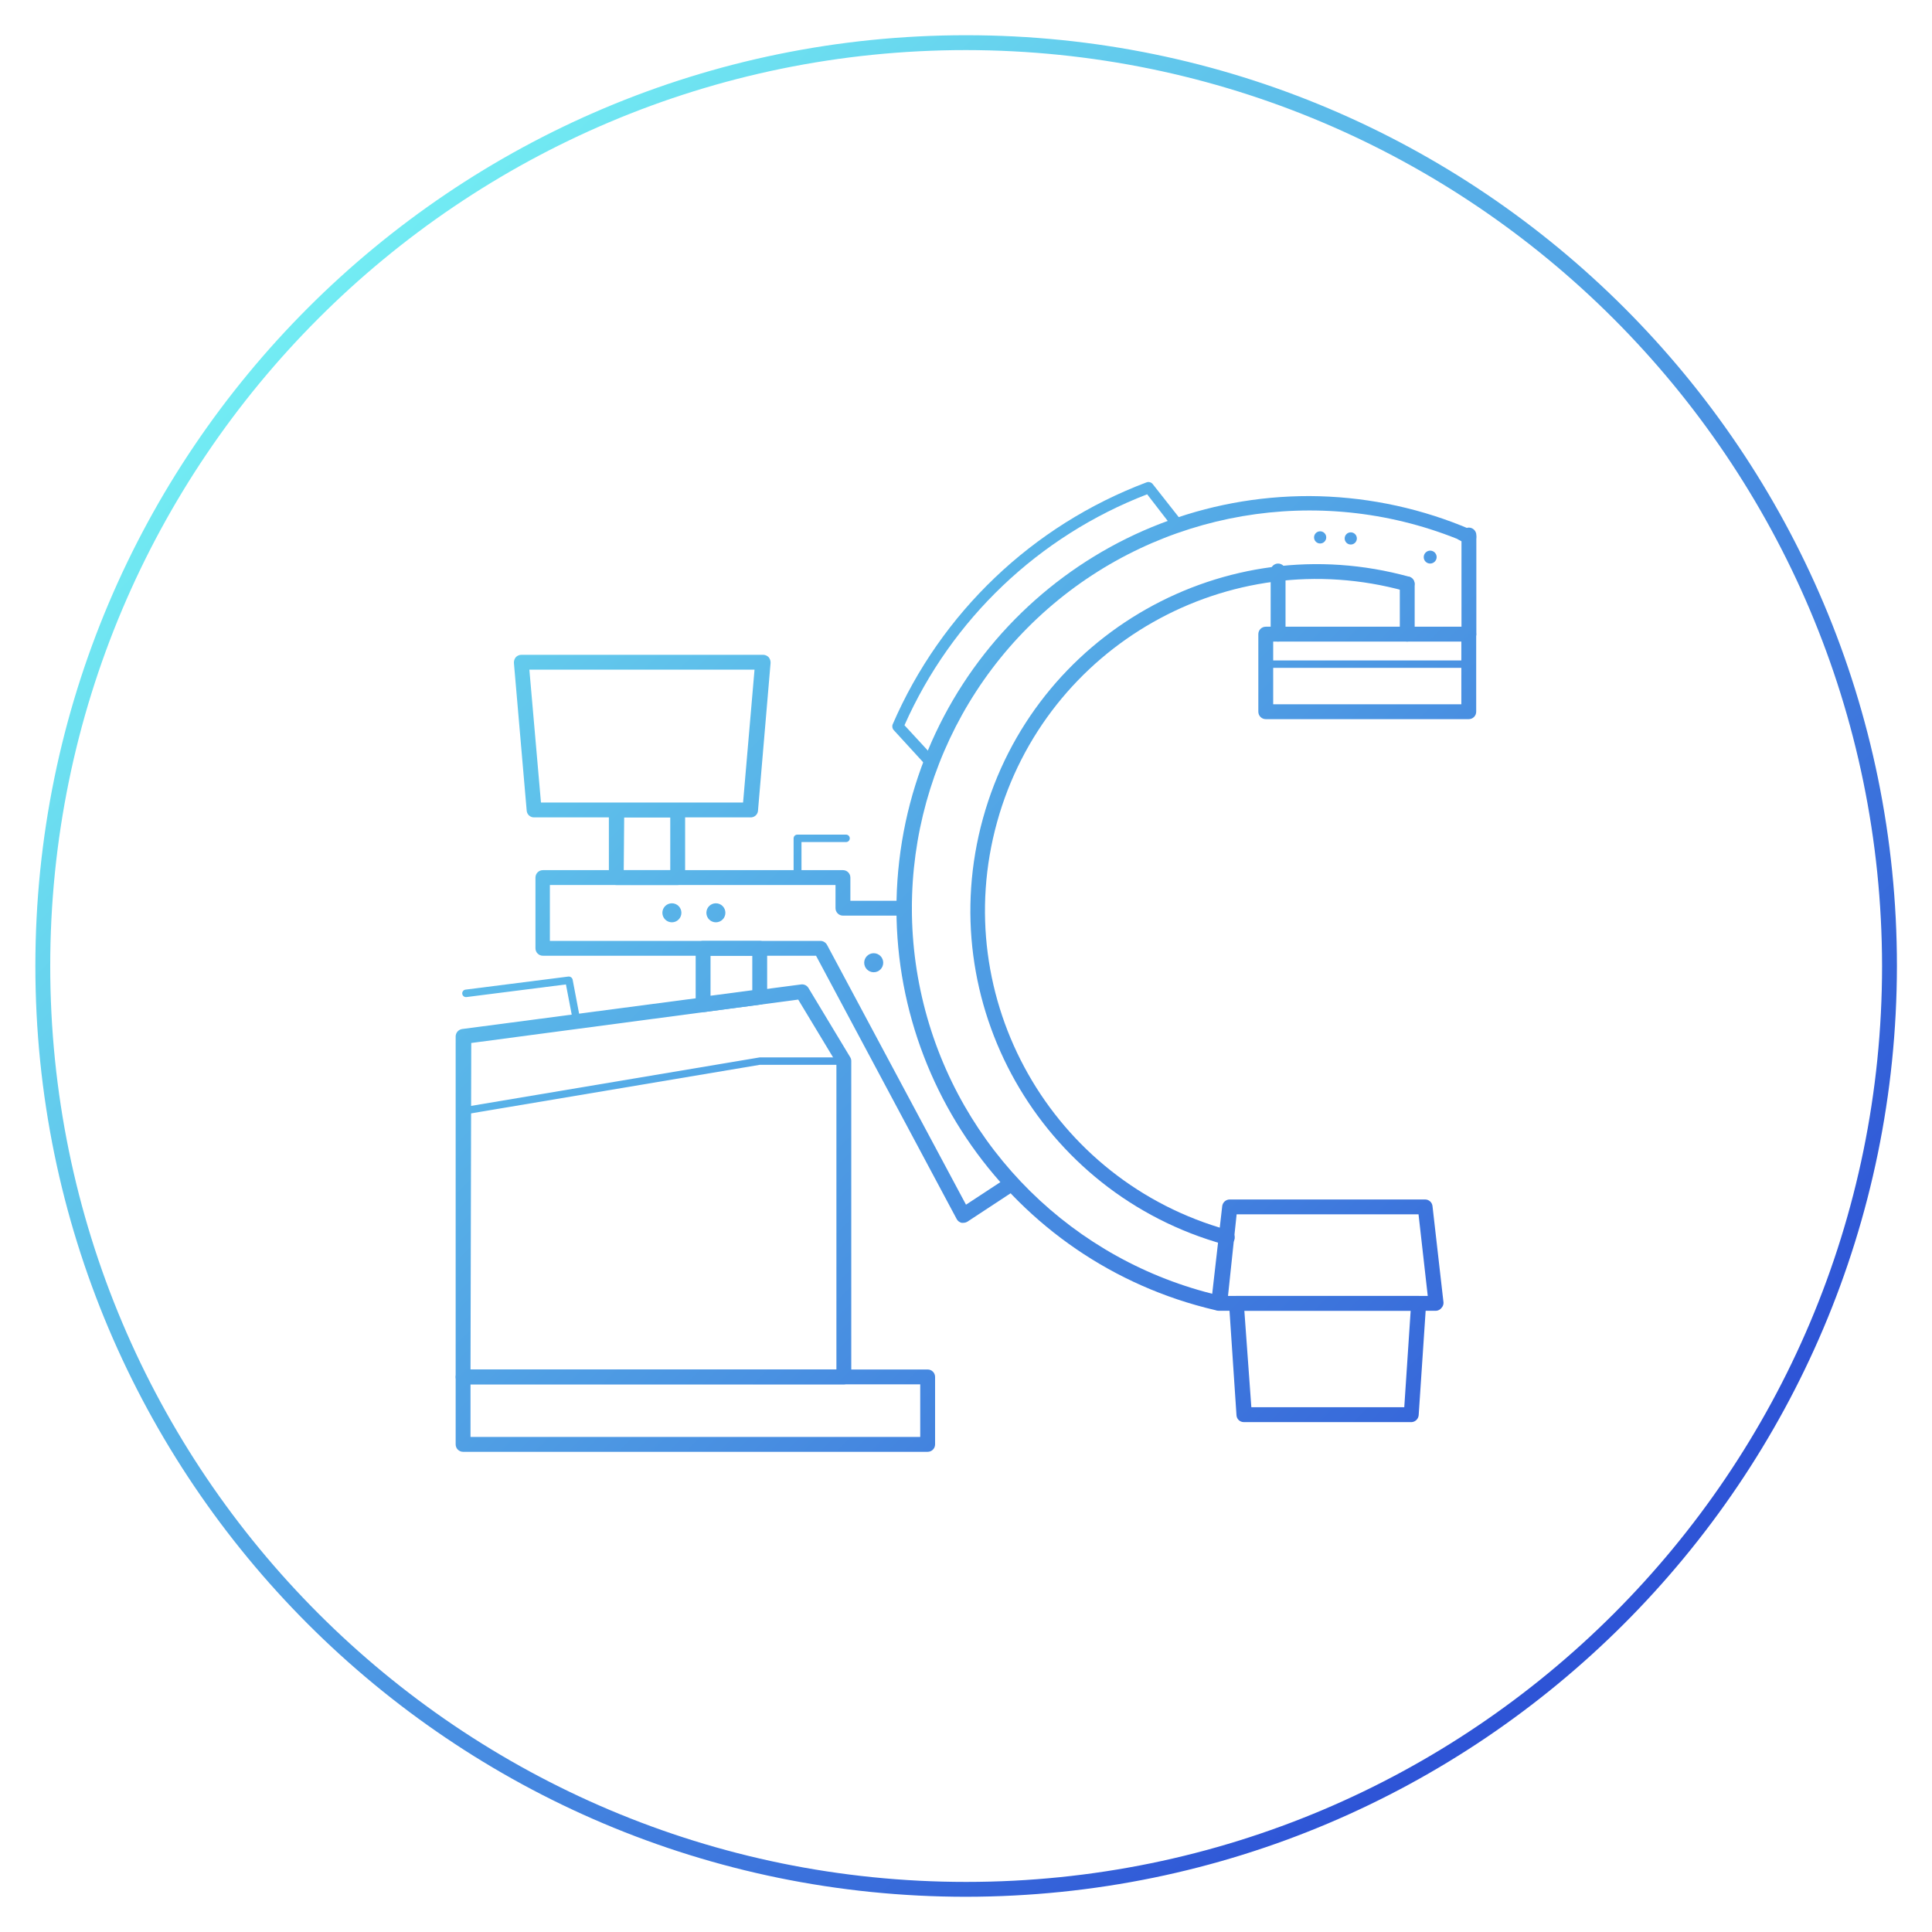
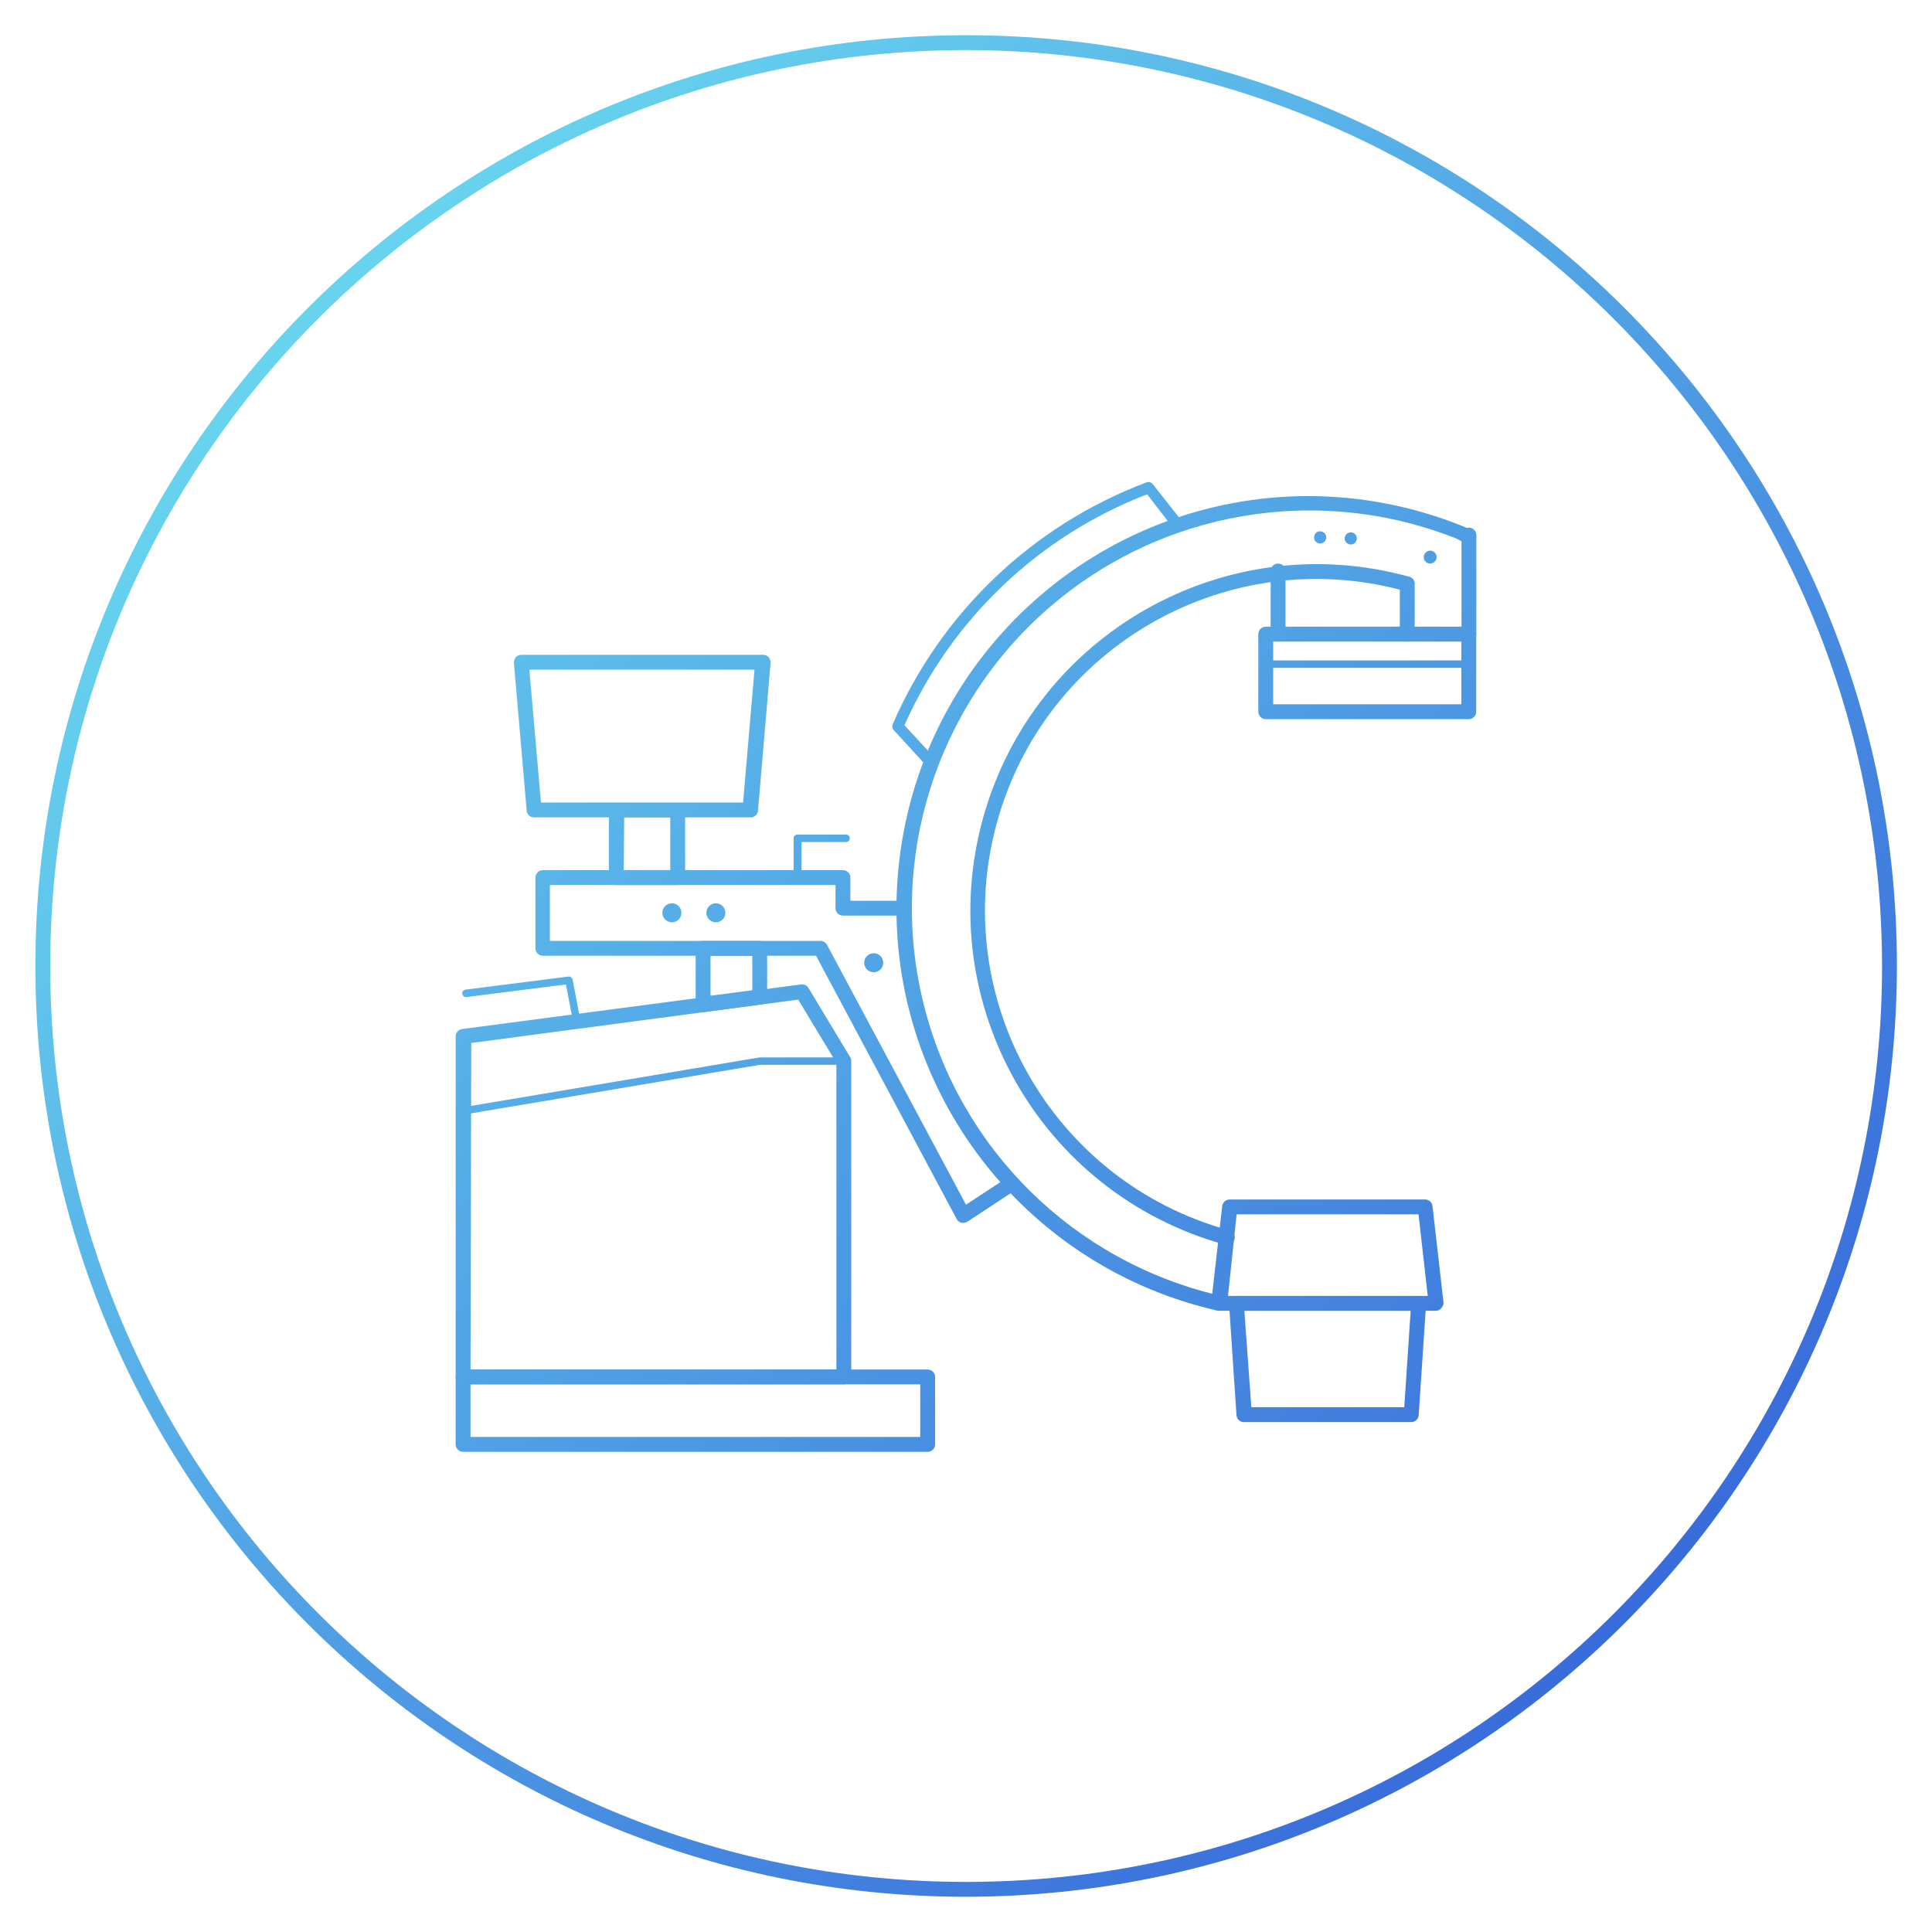
- <svg xmlns="http://www.w3.org/2000/svg" xmlns:xlink="http://www.w3.org/1999/xlink" id="Layer_1" data-name="Layer 1" viewBox="0 0 130 130">
+ <svg xmlns="http://www.w3.org/2000/svg" id="Layer_1" data-name="Layer 1" viewBox="0 0 130 130">
  <defs>
-     <style>.cls-1{fill:url(#linear-gradient);}.cls-2{fill:url(#linear-gradient-2);}.cls-3{fill:url(#linear-gradient-3);}.cls-4{fill:url(#linear-gradient-4);}.cls-5{fill:url(#linear-gradient-5);}.cls-6{fill:url(#linear-gradient-6);}.cls-7{fill:url(#linear-gradient-7);}.cls-8{fill:url(#linear-gradient-8);}.cls-9{fill:url(#linear-gradient-9);}.cls-10{fill:url(#linear-gradient-10);}.cls-11{fill:url(#linear-gradient-11);}.cls-12{fill:url(#linear-gradient-12);}.cls-13{fill:url(#linear-gradient-13);}.cls-14{fill:url(#linear-gradient-14);}.cls-15{fill:url(#linear-gradient-15);}.cls-16{fill:url(#linear-gradient-16);}.cls-17{fill:url(#linear-gradient-17);}.cls-18{fill:url(#linear-gradient-18);}.cls-19{fill:url(#linear-gradient-19);}.cls-20{fill:url(#linear-gradient-20);}.cls-21{fill:url(#linear-gradient-21);}.cls-22{fill:url(#linear-gradient-22);}.cls-23{fill:url(#linear-gradient-23);}.cls-24{fill:url(#linear-gradient-24);}.cls-25{fill:url(#linear-gradient-25);}.cls-26{fill:url(#linear-gradient-26);}</style>
-     <linearGradient id="linear-gradient" x1="20.73" y1="20.73" x2="106.61" y2="106.61" gradientUnits="userSpaceOnUse">
+     <linearGradient id="g" x1="0" y1="0" x2="130.0" y2="130.0" gradientUnits="userSpaceOnUse">
      <stop offset="0" stop-color="#72ecf3" />
      <stop offset="1" stop-color="#2e54d6" />
    </linearGradient>
-     <linearGradient id="linear-gradient-2" x1="34.72" y1="6.82" x2="120.6" y2="92.7" xlink:href="#linear-gradient" />
-     <linearGradient id="linear-gradient-3" x1="33.3" y1="8.23" x2="119.18" y2="94.11" xlink:href="#linear-gradient" />
-     <linearGradient id="linear-gradient-4" x1="33.56" y1="7.97" x2="119.44" y2="93.85" xlink:href="#linear-gradient" />
-     <linearGradient id="linear-gradient-5" x1="44.13" y1="-2.6" x2="130.01" y2="83.29" xlink:href="#linear-gradient" />
-     <linearGradient id="linear-gradient-6" x1="19.83" y1="21.7" x2="105.71" y2="107.58" xlink:href="#linear-gradient" />
-     <linearGradient id="linear-gradient-7" x1="23.02" y1="18.52" x2="108.9" y2="104.4" xlink:href="#linear-gradient" />
-     <linearGradient id="linear-gradient-8" x1="13.88" y1="27.65" x2="99.76" y2="113.53" xlink:href="#linear-gradient" />
-     <linearGradient id="linear-gradient-9" x1="2.21" y1="39.33" x2="88.09" y2="125.21" xlink:href="#linear-gradient" />
-     <linearGradient id="linear-gradient-10" x1="12.52" y1="29.01" x2="98.4" y2="114.89" xlink:href="#linear-gradient" />
-     <linearGradient id="linear-gradient-11" x1="17.8" y1="23.73" x2="103.68" y2="109.61" xlink:href="#linear-gradient" />
-     <linearGradient id="linear-gradient-12" x1="14.14" y1="27.4" x2="100.02" y2="113.28" xlink:href="#linear-gradient" />
-     <linearGradient id="linear-gradient-13" x1="6.22" y1="35.31" x2="92.11" y2="121.19" xlink:href="#linear-gradient" />
-     <linearGradient id="linear-gradient-14" x1="-3.3" y1="44.83" x2="82.58" y2="130.71" xlink:href="#linear-gradient" />
-     <linearGradient id="linear-gradient-15" x1="44.39" y1="-2.85" x2="130.27" y2="83.03" xlink:href="#linear-gradient" />
-     <linearGradient id="linear-gradient-16" x1="17.77" y1="23.76" x2="103.65" y2="109.64" xlink:href="#linear-gradient" />
-     <linearGradient id="linear-gradient-17" x1="14.14" y1="27.39" x2="100.03" y2="113.27" xlink:href="#linear-gradient" />
-     <linearGradient id="linear-gradient-18" x1="12.66" y1="28.87" x2="98.54" y2="114.75" xlink:href="#linear-gradient" />
-     <linearGradient id="linear-gradient-19" x1="4.99" y1="36.55" x2="90.87" y2="122.43" xlink:href="#linear-gradient" />
-     <linearGradient id="linear-gradient-20" x1="19.55" y1="21.99" x2="105.43" y2="107.87" xlink:href="#linear-gradient" />
-     <linearGradient id="linear-gradient-21" x1="50.51" y1="-8.98" x2="136.39" y2="76.91" xlink:href="#linear-gradient" />
-     <linearGradient id="linear-gradient-22" x1="47.62" y1="-6.09" x2="133.5" y2="79.79" xlink:href="#linear-gradient" />
-     <linearGradient id="linear-gradient-23" x1="50.14" y1="-8.6" x2="136.02" y2="77.28" xlink:href="#linear-gradient" />
-     <linearGradient id="linear-gradient-24" x1="48.1" y1="-6.57" x2="133.98" y2="79.32" xlink:href="#linear-gradient" />
-     <linearGradient id="linear-gradient-25" x1="47.1" y1="-5.57" x2="132.98" y2="80.31" xlink:href="#linear-gradient" />
-     <linearGradient id="linear-gradient-26" x1="43.5" y1="-1.96" x2="129.38" y2="83.92" xlink:href="#linear-gradient" />
  </defs>
-   <path class="cls-1" d="M65,127.63A62.63,62.63,0,1,1,127.64,65,62.7,62.7,0,0,1,65,127.63ZM65,3.37A61.63,61.63,0,1,0,126.64,65,61.7,61.7,0,0,0,65,3.37Z" />
-   <path class="cls-2" d="M62.7,51.74a.39.39,0,0,1-.28-.12l-2.28-2.49a.37.37,0,0,1-.07-.4A30.22,30.22,0,0,1,77.14,32.46a.37.37,0,0,1,.43.12l2,2.54a.36.36,0,0,1-.07.52.37.37,0,0,1-.52-.06l-1.79-2.32A29.45,29.45,0,0,0,60.86,48.8L63,51.12a.37.37,0,0,1,0,.52A.35.35,0,0,1,62.7,51.74Z" />
-   <path class="cls-3" d="M82.52,83.74l-.13,0A23.31,23.31,0,1,1,94.83,38.81a.5.5,0,0,1,.33.62.49.49,0,0,1-.62.34,22.3,22.3,0,1,0-11.9,43,.5.5,0,0,1-.12,1Z" />
-   <path class="cls-4" d="M81.86,88.15l-.11,0a27.75,27.75,0,0,1,6.37-54.77,27.89,27.89,0,0,1,10.24,2l.67.28a.51.51,0,0,1,.27.65.5.5,0,0,1-.66.27L98,36.24A26.76,26.76,0,1,0,82,87.16a.5.5,0,0,1,.37.6A.5.5,0,0,1,81.86,88.15Z" />
-   <path class="cls-5" d="M98.83,48.39H85.17a.5.5,0,0,1-.5-.5V42.67a.5.5,0,0,1,.5-.5H98.83a.5.5,0,0,1,.5.5v5.22A.5.5,0,0,1,98.83,48.39Zm-13.16-1H98.33V43.17H85.67Z" />
-   <path class="cls-6" d="M95,95.69H83.69a.49.49,0,0,1-.49-.47l-.5-7.49a.51.51,0,0,1,.13-.37.52.52,0,0,1,.37-.16H95.46a.5.5,0,0,1,.36.16.52.52,0,0,1,.14.37l-.5,7.49A.51.51,0,0,1,95,95.69Zm-10.8-1H94.49l.43-6.49H83.73Z" />
-   <path class="cls-7" d="M96.63,88.2H82a.48.48,0,0,1-.37-.17.49.49,0,0,1-.13-.39l.74-6.48a.51.51,0,0,1,.5-.45H95.89a.5.5,0,0,1,.5.45l.74,6.48A.49.49,0,0,1,97,88,.5.5,0,0,1,96.63,88.2Zm-14-1H96.07l-.62-5.49H83.21Z" />
-   <path class="cls-8" d="M64.82,82.28l-.12,0a.51.51,0,0,1-.32-.24L54.91,64.31H36.53a.5.5,0,0,1-.5-.5V59.05a.5.5,0,0,1,.5-.5H56.72a.5.5,0,0,1,.5.5v1.56h3.64a.5.5,0,0,1,.5.5.5.5,0,0,1-.5.5H56.72a.5.5,0,0,1-.5-.5V59.55H37v3.76H55.21a.52.52,0,0,1,.44.27L65,81.06l2.79-1.83a.5.5,0,0,1,.69.14.51.51,0,0,1-.14.7L65.1,82.2A.54.54,0,0,1,64.82,82.28Z" />
-   <path class="cls-9" d="M56.78,93.15H31.16a.5.5,0,0,1-.5-.5V69.74a.51.51,0,0,1,.44-.5l22.81-3a.5.5,0,0,1,.49.24l2.81,4.66a.48.48,0,0,1,.07.26V92.65A.5.5,0,0,1,56.78,93.15Zm-25.12-1H56.28V71.52l-2.57-4.26-22,2.92Z" />
-   <path class="cls-10" d="M47.31,68.1a.49.49,0,0,1-.5-.5V63.81a.5.5,0,0,1,.5-.5h3.81a.5.5,0,0,1,.5.5V67.1a.49.49,0,0,1-.43.49l-3.81.51Zm3.81-1h0Zm-3.31-2.79V67l2.81-.37V64.31Z" />
-   <path class="cls-11" d="M50.49,55H35.94a.49.49,0,0,1-.5-.45l-.86-9.94a.56.56,0,0,1,.13-.39.52.52,0,0,1,.37-.16H51.35a.52.52,0,0,1,.37.16.56.56,0,0,1,.13.39L51,54.59A.49.49,0,0,1,50.49,55ZM36.4,54H50l.77-8.94H35.62Z" />
-   <path class="cls-12" d="M45.6,59.55H41.47a.51.51,0,0,1-.5-.5V54.54a.51.51,0,0,1,.5-.5H45.6a.51.51,0,0,1,.5.5v4.51A.51.51,0,0,1,45.6,59.55Zm-3.63-1H45.1V55H42Z" />
-   <path class="cls-13" d="M31.16,75a.26.26,0,0,1-.25-.2.25.25,0,0,1,.21-.29l20-3.36h5.7a.25.25,0,0,1,0,.5H51.12L31.2,75Z" />
-   <path class="cls-14" d="M62.42,97.69H31.16a.5.5,0,0,1-.5-.5V92.65a.51.51,0,0,1,.5-.5H62.42a.5.5,0,0,1,.5.5v4.54A.5.5,0,0,1,62.42,97.69Zm-30.76-1H61.92V93.15H31.66Z" />
-   <path class="cls-15" d="M98.7,44.94H85.17a.25.25,0,0,1-.25-.25.25.25,0,0,1,.25-.25H98.7a.26.26,0,0,1,.25.25A.25.25,0,0,1,98.7,44.94Z" />
-   <path class="cls-16" d="M58.79,65.42a.64.64,0,0,1-.64-.64.64.64,0,0,1,1.28,0A.64.64,0,0,1,58.79,65.42Z" />
-   <path class="cls-17" d="M48.17,62.06a.64.64,0,0,1,0-1.28.64.64,0,0,1,0,1.28Z" />
-   <path class="cls-18" d="M45.21,62.06a.64.64,0,1,1,.64-.64A.64.64,0,0,1,45.21,62.06Z" />
-   <path class="cls-19" d="M38.82,69a.26.26,0,0,1-.25-.21l-.49-2.55-6.69.85a.25.25,0,0,1-.07-.5l6.93-.88a.27.27,0,0,1,.28.2l.53,2.79a.24.24,0,0,1-.2.29Z" />
-   <path class="cls-20" d="M53.65,59.3a.25.25,0,0,1-.25-.25V56.41a.25.25,0,0,1,.25-.25h3.28a.25.25,0,1,1,0,.5h-3v2.39A.26.26,0,0,1,53.65,59.3Z" />
-   <path class="cls-21" d="M98.84,43.17a.5.5,0,0,1-.5-.5V36a.5.5,0,0,1,.5-.5.51.51,0,0,1,.5.5v6.63A.51.51,0,0,1,98.84,43.17Z" />
-   <path class="cls-22" d="M94.69,43.17a.5.5,0,0,1-.5-.5V39.29a.5.5,0,1,1,1,0v3.38A.5.5,0,0,1,94.69,43.17Z" />
-   <path class="cls-23" d="M96.23,37.92a.43.43,0,0,1-.43-.43.44.44,0,0,1,.43-.44.44.44,0,0,1,.44.44A.44.44,0,0,1,96.23,37.92Z" />
-   <path class="cls-24" d="M90.89,36.64a.41.41,0,1,1,0-.82.41.41,0,0,1,0,.82Z" />
-   <path class="cls-25" d="M88.83,36.57a.41.41,0,1,1,0-.82.41.41,0,0,1,0,.82Z" />
-   <path class="cls-26" d="M86,43.17a.5.5,0,0,1-.5-.5V38.42a.5.5,0,0,1,.5-.5.5.5,0,0,1,.5.5v4.25A.51.51,0,0,1,86,43.17Z" />
+   <path fill="url(#g)" d="M65,127.63A62.63,62.63,0,1,1,127.64,65,62.7,62.7,0,0,1,65,127.63ZM65,3.37A61.63,61.63,0,1,0,126.64,65,61.7,61.7,0,0,0,65,3.37Z" />
+   <path fill="url(#g)" d="M62.7,51.74a.39.39,0,0,1-.28-.12l-2.28-2.49a.37.37,0,0,1-.07-.4A30.22,30.22,0,0,1,77.14,32.46a.37.37,0,0,1,.43.12l2,2.54a.36.36,0,0,1-.07.52.37.37,0,0,1-.52-.06l-1.79-2.32A29.45,29.45,0,0,0,60.86,48.8L63,51.12a.37.37,0,0,1,0,.52A.35.35,0,0,1,62.7,51.74Z" />
+   <path fill="url(#g)" d="M82.52,83.74l-.13,0A23.31,23.31,0,1,1,94.83,38.81a.5.5,0,0,1,.33.62.49.49,0,0,1-.62.34,22.3,22.3,0,1,0-11.9,43,.5.5,0,0,1-.12,1Z" />
+   <path fill="url(#g)" d="M81.86,88.15l-.11,0a27.75,27.75,0,0,1,6.37-54.77,27.89,27.89,0,0,1,10.24,2l.67.28a.51.51,0,0,1,.27.65.5.5,0,0,1-.66.27L98,36.24A26.76,26.76,0,1,0,82,87.16a.5.5,0,0,1,.37.6A.5.5,0,0,1,81.86,88.15Z" />
+   <path fill="url(#g)" d="M98.83,48.39H85.17a.5.5,0,0,1-.5-.5V42.67a.5.5,0,0,1,.5-.5H98.83a.5.5,0,0,1,.5.5v5.22A.5.5,0,0,1,98.83,48.39Zm-13.16-1H98.33V43.17H85.67Z" />
+   <path fill="url(#g)" d="M95,95.69H83.69a.49.49,0,0,1-.49-.47l-.5-7.49a.51.51,0,0,1,.13-.37.52.52,0,0,1,.37-.16H95.46a.5.5,0,0,1,.36.16.52.52,0,0,1,.14.37l-.5,7.49A.51.51,0,0,1,95,95.69Zm-10.8-1H94.49l.43-6.49H83.73Z" />
+   <path fill="url(#g)" d="M96.63,88.2H82a.48.48,0,0,1-.37-.17.49.49,0,0,1-.13-.39l.74-6.48a.51.51,0,0,1,.5-.45H95.89a.5.5,0,0,1,.5.45l.74,6.48A.49.49,0,0,1,97,88,.5.5,0,0,1,96.63,88.2Zm-14-1H96.07l-.62-5.49H83.21Z" />
+   <path fill="url(#g)" d="M64.82,82.28l-.12,0a.51.51,0,0,1-.32-.24L54.91,64.31H36.53a.5.5,0,0,1-.5-.5V59.05a.5.5,0,0,1,.5-.5H56.72a.5.5,0,0,1,.5.5v1.56h3.64a.5.5,0,0,1,.5.5.5.5,0,0,1-.5.5H56.72a.5.5,0,0,1-.5-.5V59.55H37v3.76H55.21a.52.52,0,0,1,.44.27L65,81.06l2.79-1.83a.5.5,0,0,1,.69.14.51.51,0,0,1-.14.7L65.1,82.2A.54.54,0,0,1,64.82,82.28Z" />
+   <path fill="url(#g)" d="M56.78,93.15H31.16a.5.5,0,0,1-.5-.5V69.74a.51.51,0,0,1,.44-.5l22.81-3a.5.5,0,0,1,.49.24l2.81,4.66a.48.48,0,0,1,.07.26V92.65A.5.5,0,0,1,56.78,93.15Zm-25.12-1H56.28V71.52l-2.57-4.26-22,2.92Z" />
+   <path fill="url(#g)" d="M47.31,68.1a.49.49,0,0,1-.5-.5V63.81a.5.5,0,0,1,.5-.5h3.81a.5.5,0,0,1,.5.5V67.1a.49.49,0,0,1-.43.49l-3.81.51Zm3.81-1h0Zm-3.31-2.79V67l2.81-.37V64.31Z" />
+   <path fill="url(#g)" d="M50.49,55H35.94a.49.49,0,0,1-.5-.45l-.86-9.94a.56.56,0,0,1,.13-.39.52.52,0,0,1,.37-.16H51.35a.52.52,0,0,1,.37.16.56.56,0,0,1,.13.39L51,54.59A.49.49,0,0,1,50.49,55ZM36.4,54H50l.77-8.94H35.62Z" />
+   <path fill="url(#g)" d="M45.6,59.55H41.47a.51.51,0,0,1-.5-.5V54.54a.51.51,0,0,1,.5-.5H45.6a.51.51,0,0,1,.5.5v4.51A.51.51,0,0,1,45.6,59.55Zm-3.63-1H45.1V55H42Z" />
+   <path fill="url(#g)" d="M31.16,75a.26.26,0,0,1-.25-.2.25.25,0,0,1,.21-.29l20-3.36h5.7a.25.25,0,0,1,0,.5H51.12L31.2,75Z" />
+   <path fill="url(#g)" d="M62.42,97.69H31.16a.5.5,0,0,1-.5-.5V92.65a.51.51,0,0,1,.5-.5H62.42a.5.5,0,0,1,.5.5v4.54A.5.5,0,0,1,62.42,97.69Zm-30.76-1H61.92V93.15H31.66Z" />
+   <path fill="url(#g)" d="M98.7,44.94H85.17a.25.25,0,0,1-.25-.25.25.25,0,0,1,.25-.25H98.7a.26.26,0,0,1,.25.25A.25.25,0,0,1,98.7,44.94Z" />
+   <path fill="url(#g)" d="M58.79,65.42a.64.64,0,0,1-.64-.64.64.64,0,0,1,1.28,0A.64.64,0,0,1,58.79,65.42Z" />
+   <path fill="url(#g)" d="M48.17,62.06a.64.64,0,0,1,0-1.28.64.64,0,0,1,0,1.28Z" />
+   <path fill="url(#g)" d="M45.21,62.06a.64.64,0,1,1,.64-.64A.64.64,0,0,1,45.21,62.06Z" />
+   <path fill="url(#g)" d="M38.82,69a.26.26,0,0,1-.25-.21l-.49-2.55-6.69.85a.25.25,0,0,1-.07-.5l6.93-.88a.27.27,0,0,1,.28.2l.53,2.79a.24.24,0,0,1-.2.29Z" />
+   <path fill="url(#g)" d="M53.65,59.3a.25.25,0,0,1-.25-.25V56.41a.25.25,0,0,1,.25-.25h3.28a.25.25,0,1,1,0,.5h-3v2.39A.26.26,0,0,1,53.65,59.3Z" />
+   <path fill="url(#g)" d="M98.84,43.17a.5.5,0,0,1-.5-.5V36a.5.5,0,0,1,.5-.5.51.51,0,0,1,.5.5v6.63A.51.51,0,0,1,98.84,43.17Z" />
+   <path fill="url(#g)" d="M94.69,43.17a.5.5,0,0,1-.5-.5V39.29a.5.5,0,1,1,1,0v3.38A.5.5,0,0,1,94.69,43.17Z" />
+   <path fill="url(#g)" d="M96.23,37.92a.43.43,0,0,1-.43-.43.44.44,0,0,1,.43-.44.44.44,0,0,1,.44.44A.44.44,0,0,1,96.23,37.92Z" />
+   <path fill="url(#g)" d="M90.89,36.64a.41.41,0,1,1,0-.82.41.41,0,0,1,0,.82Z" />
+   <path fill="url(#g)" d="M88.83,36.57a.41.41,0,1,1,0-.82.41.41,0,0,1,0,.82Z" />
+   <path fill="url(#g)" d="M86,43.17a.5.5,0,0,1-.5-.5V38.42a.5.5,0,0,1,.5-.5.5.5,0,0,1,.5.5v4.25A.51.51,0,0,1,86,43.17Z" />
</svg>
